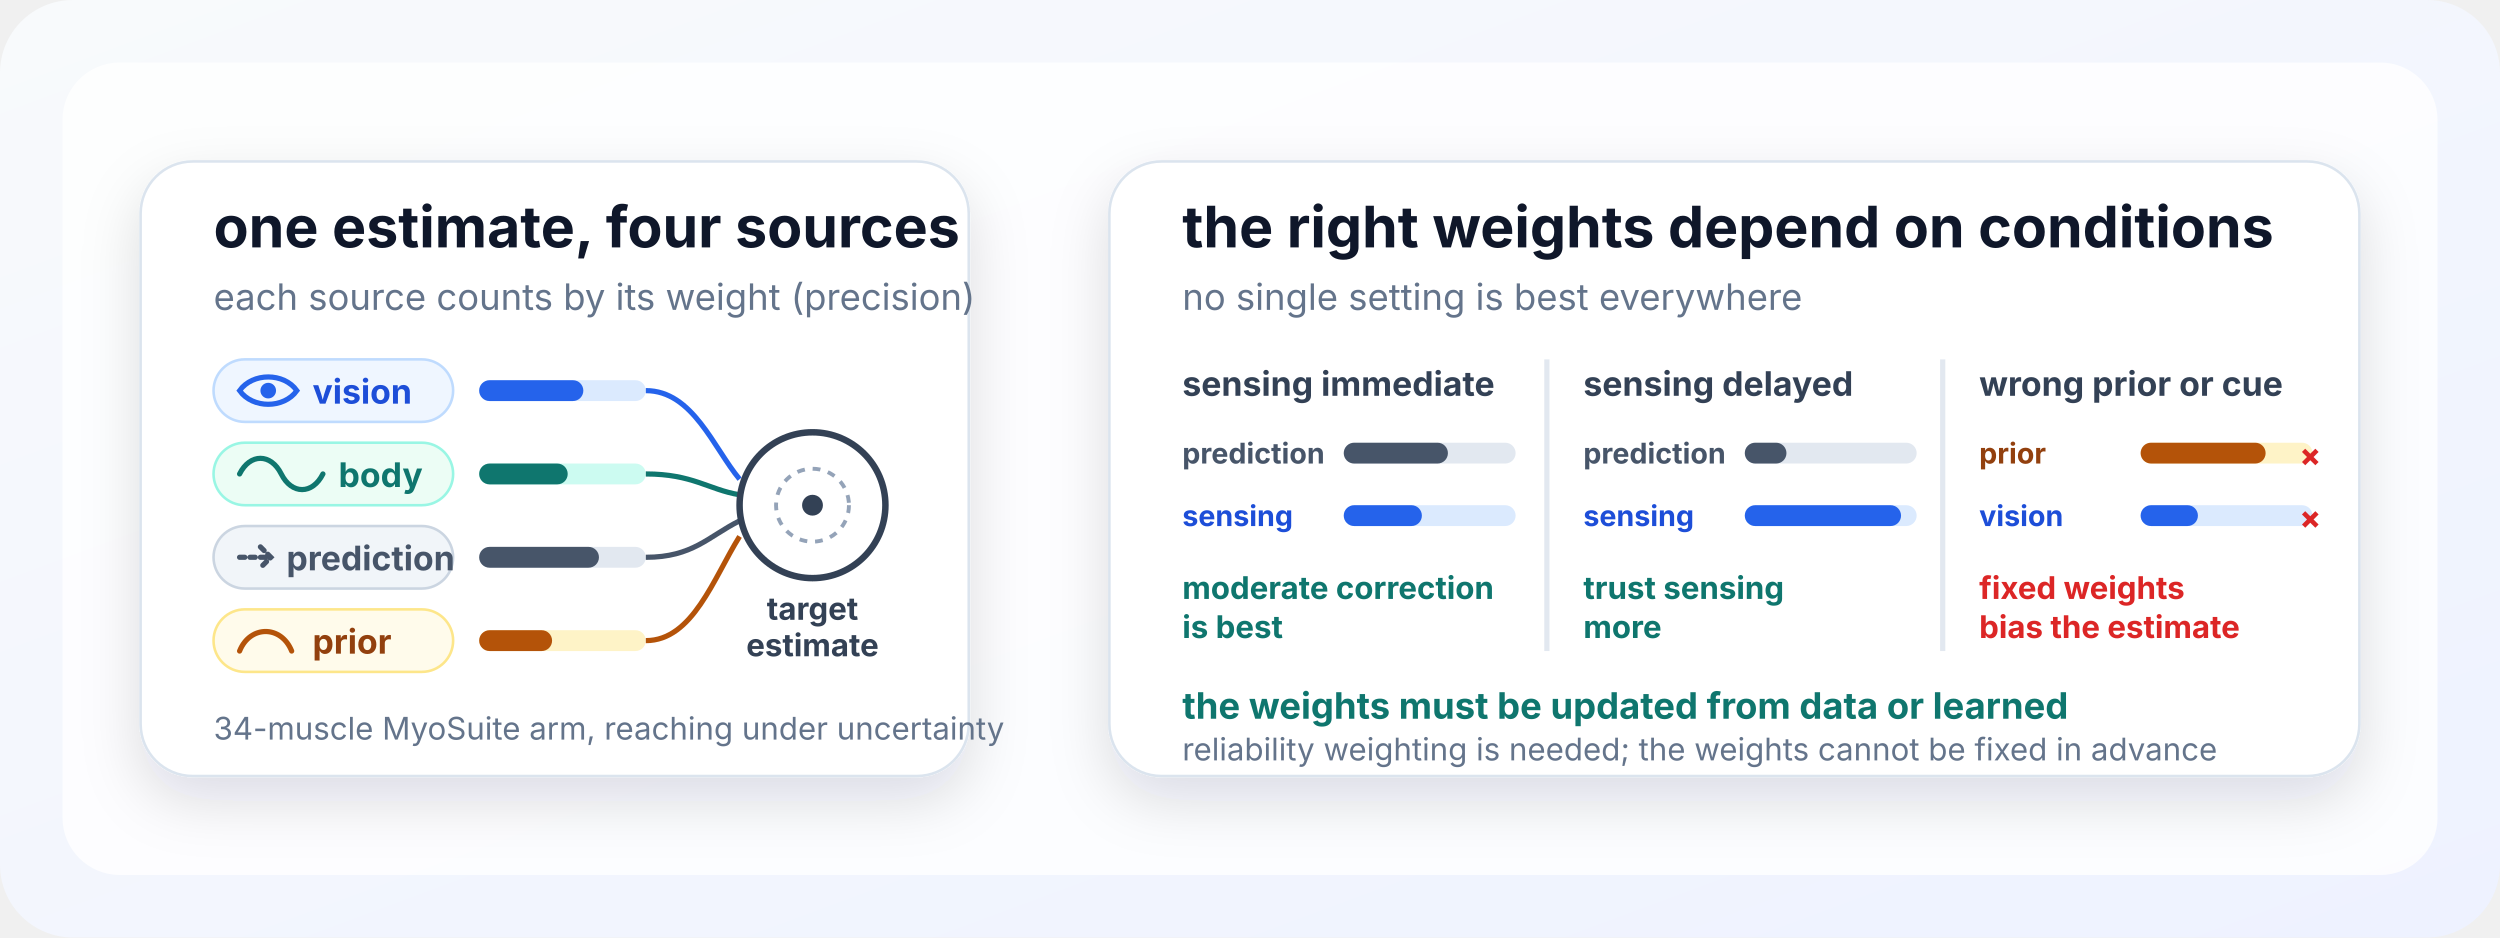
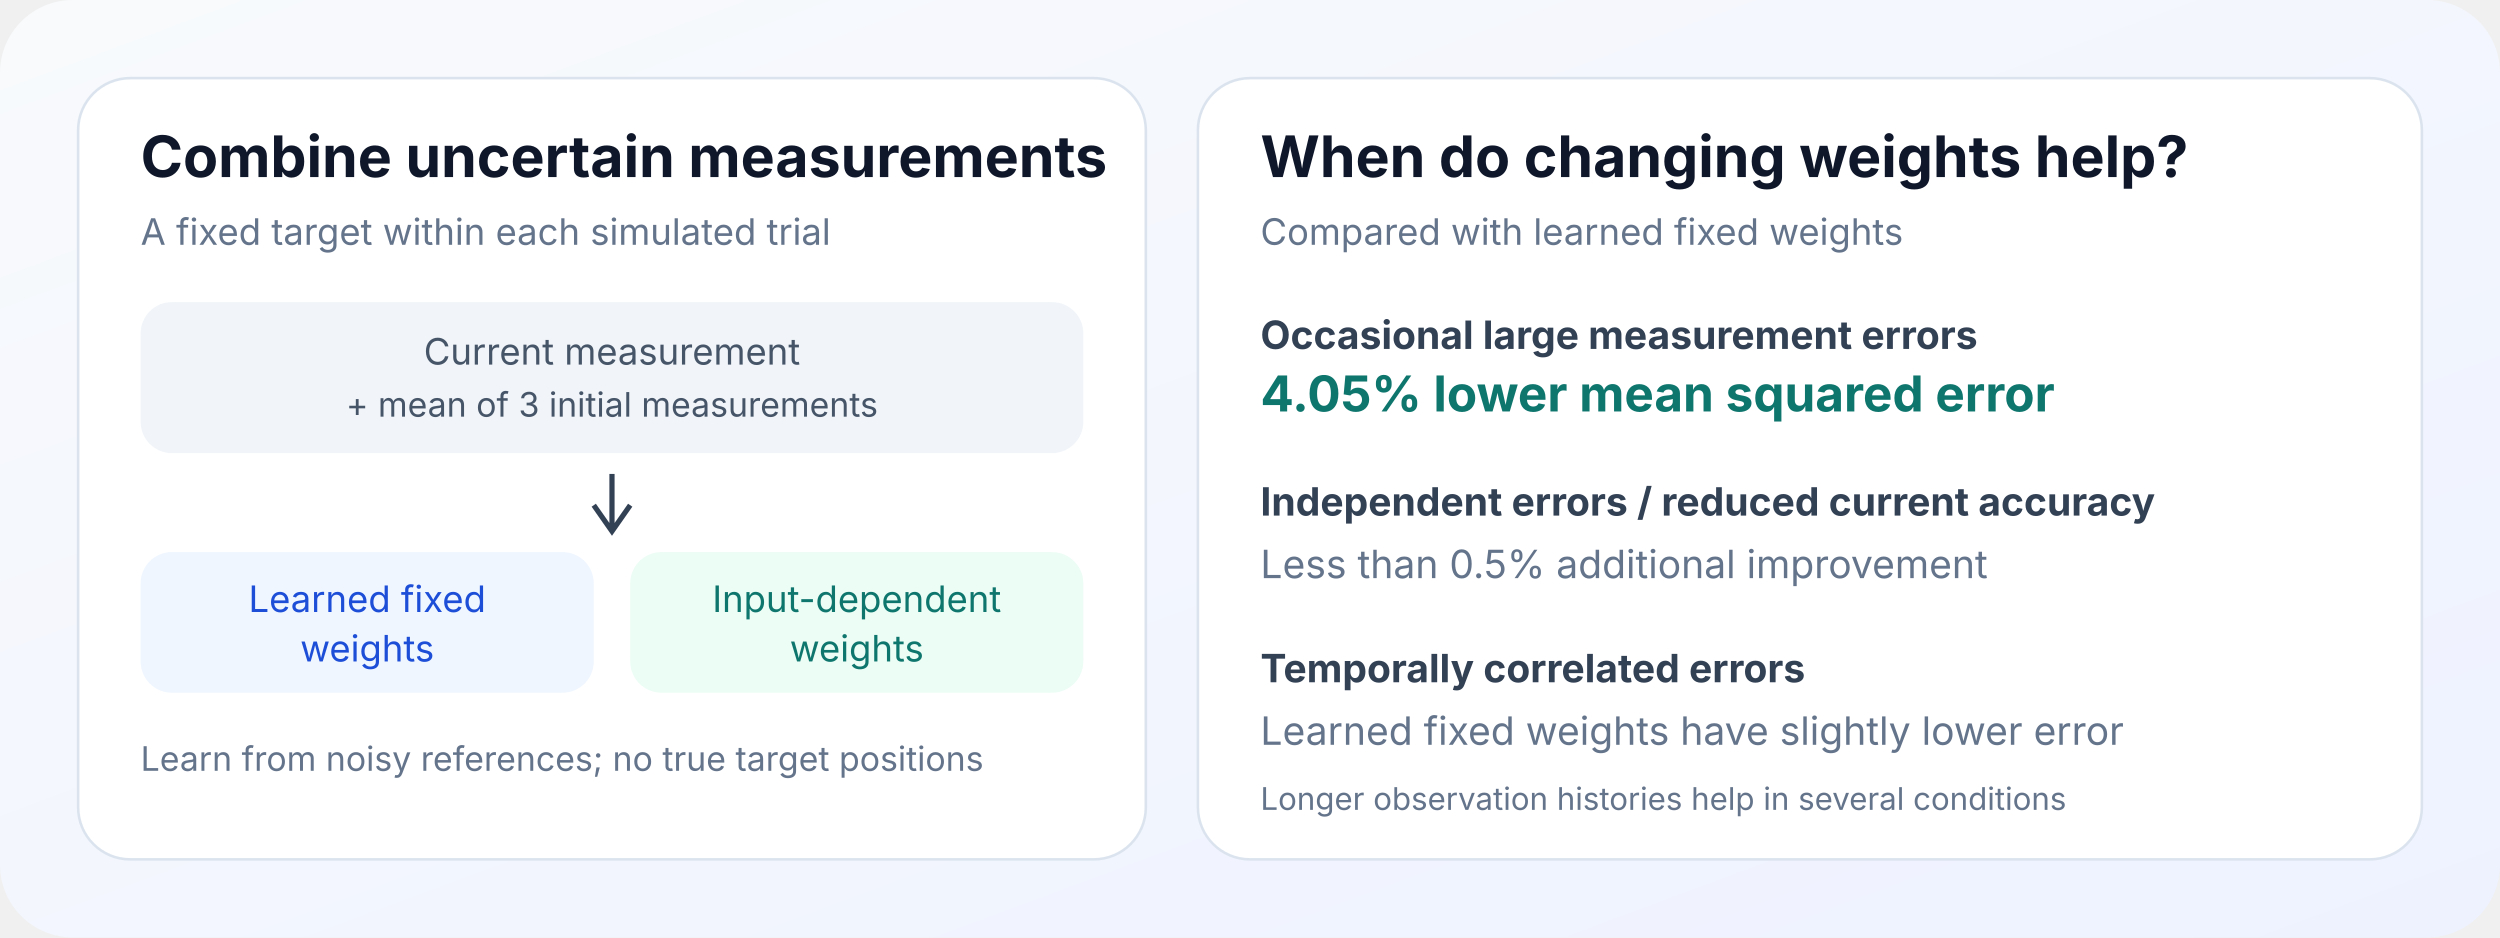
<svg xmlns="http://www.w3.org/2000/svg" viewBox="0 0 960 360" role="img" aria-labelledby="title desc">
  <defs>
-     <marker id="arrow-slate" viewBox="0 0 10 10" refX="8.5" refY="5" markerWidth="5" markerHeight="5" orient="auto-start-reverse">
-       <path d="M0 0 L10 5 L0 10 Z" fill="#334155" />
-     </marker>
    <linearGradient id="background" x1="0" x2="1" y1="0" y2="1">
      <stop offset="0" stop-color="#f8fafc" />
      <stop offset="1" stop-color="#eef2ff" />
    </linearGradient>
-     <filter id="soft-shadow" x="-10%" y="-12%" width="120%" height="130%">
-       <feDropShadow dx="0" dy="9" stdDeviation="11" flood-color="#0f172a" flood-opacity=".13" />
-     </filter>
  </defs>
  <rect width="960" height="360" rx="28" fill="url(#background)" />
-   <rect x="24" y="24" width="912" height="312" rx="22" fill="#ffffff" opacity=".8" />
-   <g filter="url(#soft-shadow)">
-     <rect x="54" y="62" width="318" height="236" rx="20" fill="#ffffff" stroke="#dbe4ee" />
-   </g>
  <g font-family="ui-sans-serif, system-ui, -apple-system, BlinkMacSystemFont, Segoe UI, sans-serif">
-     <text x="82" y="95" fill="#0f172a" font-size="22" font-weight="750">one estimate, four sources</text>
-     <text x="82" y="119" fill="#64748b" font-size="14">each source counts by its weight (precision)</text>
-     <g>
-       <rect x="82" y="138" width="92" height="24" rx="12" fill="#eff6ff" stroke="#bfdbfe" />
-       <path d="M92 150 C97 143 109 143 114 150 C109 157 97 157 92 150Z" fill="none" stroke="#2563eb" stroke-width="2" />
-       <circle cx="103" cy="150" r="3" fill="#2563eb" />
-       <text x="120" y="155" fill="#1d4ed8" font-size="13" font-weight="700">vision</text>
-       <rect x="184" y="146" width="64" height="8" rx="4" fill="#dbeafe" />
-       <rect x="184" y="146" width="40" height="8" rx="4" fill="#2563eb" />
-       <path d="M248 150 C266 150 274 172 284 184" fill="none" stroke="#2563eb" stroke-width="2" />
-     </g>
-     <g>
-       <rect x="82" y="170" width="92" height="24" rx="12" fill="#ecfdf5" stroke="#99f6e4" />
-       <path d="M92 182 C96 174 104 174 108 182 C112 190 120 190 124 182" fill="none" stroke="#0f766e" stroke-width="2" stroke-linecap="round" />
-       <text x="130" y="187" fill="#0f766e" font-size="13" font-weight="700">body</text>
-       <rect x="184" y="178" width="64" height="8" rx="4" fill="#ccfbf1" />
-       <rect x="184" y="178" width="34" height="8" rx="4" fill="#0f766e" />
-       <path d="M248 182 C266 182 272 188 284 190" fill="none" stroke="#0f766e" stroke-width="2" />
-     </g>
-     <g>
-       <rect x="82" y="202" width="92" height="24" rx="12" fill="#f1f5f9" stroke="#cbd5e1" />
-       <path d="M92 214 L104 214 M100 210 L104 214 L100 218" fill="none" stroke="#475569" stroke-width="2" stroke-linecap="round" stroke-dasharray="2 2" />
-       <text x="110" y="219" fill="#475569" font-size="13" font-weight="700">prediction</text>
-       <rect x="184" y="210" width="64" height="8" rx="4" fill="#e2e8f0" />
-       <rect x="184" y="210" width="46" height="8" rx="4" fill="#475569" />
-       <path d="M248 214 C266 214 272 206 284 200" fill="none" stroke="#475569" stroke-width="2" />
-     </g>
-     <g>
-       <rect x="82" y="234" width="92" height="24" rx="12" fill="#fffbeb" stroke="#fde68a" />
-       <path d="M92 250 C96 240 108 240 112 250" fill="none" stroke="#b45309" stroke-width="2" stroke-linecap="round" />
-       <text x="120" y="251" fill="#92400e" font-size="13" font-weight="700">prior</text>
-       <rect x="184" y="242" width="64" height="8" rx="4" fill="#fef3c7" />
-       <rect x="184" y="242" width="28" height="8" rx="4" fill="#b45309" />
-       <path d="M248 246 C266 246 274 222 284 206" fill="none" stroke="#b45309" stroke-width="2" />
-     </g>
-     <circle cx="312" cy="194" r="28" fill="#ffffff" stroke="#334155" stroke-width="2.5" />
-     <circle cx="312" cy="194" r="4" fill="#334155" />
-     <circle cx="312" cy="194" r="14" fill="none" stroke="#94a3b8" stroke-width="1.5" stroke-dasharray="3 3" />
-     <text x="312" y="238" fill="#334155" font-size="12" font-weight="700" text-anchor="middle">target</text>
-     <text x="312" y="252" fill="#334155" font-size="12" font-weight="700" text-anchor="middle">estimate</text>
-     <text x="82" y="284" fill="#64748b" font-size="12">34-muscle MyoSuite arm, reaching under uncertainty</text>
-   </g>
-   <g filter="url(#soft-shadow)">
-     <rect x="426" y="62" width="480" height="236" rx="20" fill="#ffffff" stroke="#dbe4ee" />
-   </g>
-   <g font-family="ui-sans-serif, system-ui, -apple-system, BlinkMacSystemFont, Segoe UI, sans-serif">
-     <text x="454" y="95" fill="#0f172a" font-size="22" font-weight="750">the right weights depend on conditions</text>
-     <text x="454" y="119" fill="#64748b" font-size="14">no single setting is best everywhere</text>
-     <path d="M594 138 L594 250 M746 138 L746 250" fill="none" stroke="#e2e8f0" stroke-width="2" />
-     <g>
-       <text x="454" y="152" fill="#334155" font-size="13" font-weight="750">sensing immediate</text>
-       <text x="454" y="178" fill="#475569" font-size="11" font-weight="700">prediction</text>
-       <rect x="516" y="170" width="66" height="8" rx="4" fill="#e2e8f0" />
-       <rect x="516" y="170" width="40" height="8" rx="4" fill="#475569" />
-       <text x="454" y="202" fill="#1d4ed8" font-size="11" font-weight="700">sensing</text>
-       <rect x="516" y="194" width="66" height="8" rx="4" fill="#dbeafe" />
-       <rect x="516" y="194" width="30" height="8" rx="4" fill="#2563eb" />
-       <text x="454" y="230" fill="#0f766e" font-size="12" font-weight="750">moderate correction</text>
-       <text x="454" y="245" fill="#0f766e" font-size="12" font-weight="750">is best</text>
-     </g>
-     <g>
-       <text x="608" y="152" fill="#334155" font-size="13" font-weight="750">sensing delayed</text>
-       <text x="608" y="178" fill="#475569" font-size="11" font-weight="700">prediction</text>
-       <rect x="670" y="170" width="66" height="8" rx="4" fill="#e2e8f0" />
-       <rect x="670" y="170" width="16" height="8" rx="4" fill="#475569" />
-       <text x="608" y="202" fill="#1d4ed8" font-size="11" font-weight="700">sensing</text>
-       <rect x="670" y="194" width="66" height="8" rx="4" fill="#dbeafe" />
-       <rect x="670" y="194" width="60" height="8" rx="4" fill="#2563eb" />
-       <text x="608" y="230" fill="#0f766e" font-size="12" font-weight="750">trust sensing</text>
-       <text x="608" y="245" fill="#0f766e" font-size="12" font-weight="750">more</text>
-     </g>
-     <g>
-       <text x="760" y="152" fill="#334155" font-size="13" font-weight="750">wrong prior or cue</text>
-       <text x="760" y="178" fill="#92400e" font-size="11" font-weight="700">prior</text>
-       <rect x="822" y="170" width="66" height="8" rx="4" fill="#fef3c7" />
-       <rect x="822" y="170" width="48" height="8" rx="4" fill="#b45309" />
-       <text x="892" y="179" fill="#dc2626" font-size="11" font-weight="800" text-anchor="end">✗</text>
-       <text x="760" y="202" fill="#1d4ed8" font-size="11" font-weight="700">vision</text>
-       <rect x="822" y="194" width="66" height="8" rx="4" fill="#dbeafe" />
-       <rect x="822" y="194" width="22" height="8" rx="4" fill="#2563eb" />
-       <text x="892" y="203" fill="#dc2626" font-size="11" font-weight="800" text-anchor="end">✗</text>
-       <text x="760" y="230" fill="#dc2626" font-size="12" font-weight="750">fixed weights</text>
-       <text x="760" y="245" fill="#dc2626" font-size="12" font-weight="750">bias the estimate</text>
-     </g>
-     <text x="454" y="276" fill="#0f766e" font-size="14" font-weight="750">the weights must be updated from data or learned</text>
-     <text x="454" y="292" fill="#64748b" font-size="12">reliability weighting is needed; the weights cannot be fixed in advance</text>
+     <rect x="30" y="30" width="410" height="300" rx="20" fill="#fff" stroke="#dbe4ee" />
+     <rect x="460" y="30" width="470" height="300" rx="20" fill="#fff" stroke="#dbe4ee" />
+     <text x="54" y="68" fill="#0f172a" font-size="22" font-weight="700">Combine uncertain measurements</text>
+     <text x="54" y="94" fill="#64748b" font-size="14">A fixed target within each simulated trial</text>
+     <rect x="54" y="116" width="362" height="58" rx="12" fill="#f1f5f9" />
+     <text x="235" y="140" text-anchor="middle" fill="#475569" font-size="14">Current measurement</text>
+     <text x="235" y="160" text-anchor="middle" fill="#475569" font-size="13">+ mean of 3 initial measurements</text>
+     <path d="M235 182 V204 M228 194 L235 204 L242 194" fill="none" stroke="#334155" stroke-width="2" />
+     <rect x="54" y="212" width="174" height="54" rx="12" fill="#eff6ff" />
+     <rect x="242" y="212" width="174" height="54" rx="12" fill="#ecfdf5" />
+     <text x="141" y="235" text-anchor="middle" fill="#1d4ed8" font-size="14">Learned fixed</text>
+     <text x="141" y="254" text-anchor="middle" fill="#1d4ed8" font-size="14">weights</text>
+     <text x="329" y="235" text-anchor="middle" fill="#0f766e" font-size="14">Input-dependent</text>
+     <text x="329" y="254" text-anchor="middle" fill="#0f766e" font-size="14">weights</text>
+     <text x="54" y="296" fill="#64748b" font-size="13">Learn from noisy references; no true target positions</text>
+     <text x="484" y="68" fill="#0f172a" font-size="22" font-weight="700">When do changing weights help?</text>
+     <text x="484" y="94" fill="#64748b" font-size="14">Compared with learned fixed weights</text>
+     <text x="484" y="134" fill="#334155" font-size="15" font-weight="700">Occasional large measurement errors</text>
+     <text x="484" y="158" fill="#0f766e" font-size="19" font-weight="700">4.05% lower mean squared error</text>
+     <text x="484" y="198" fill="#334155" font-size="15" font-weight="700">Independent errors / reduced current accuracy</text>
+     <text x="484" y="222" fill="#64748b" font-size="15">Less than 0.5% additional improvement</text>
+     <text x="484" y="262" fill="#334155" font-size="15" font-weight="700">Temporally correlated errors</text>
+     <text x="484" y="286" fill="#64748b" font-size="15">Learned fixed weights have slightly lower error</text>
+     <text x="484" y="311" fill="#64748b" font-size="12">Longer observation histories help in several conditions</text>
  </g>
</svg>
